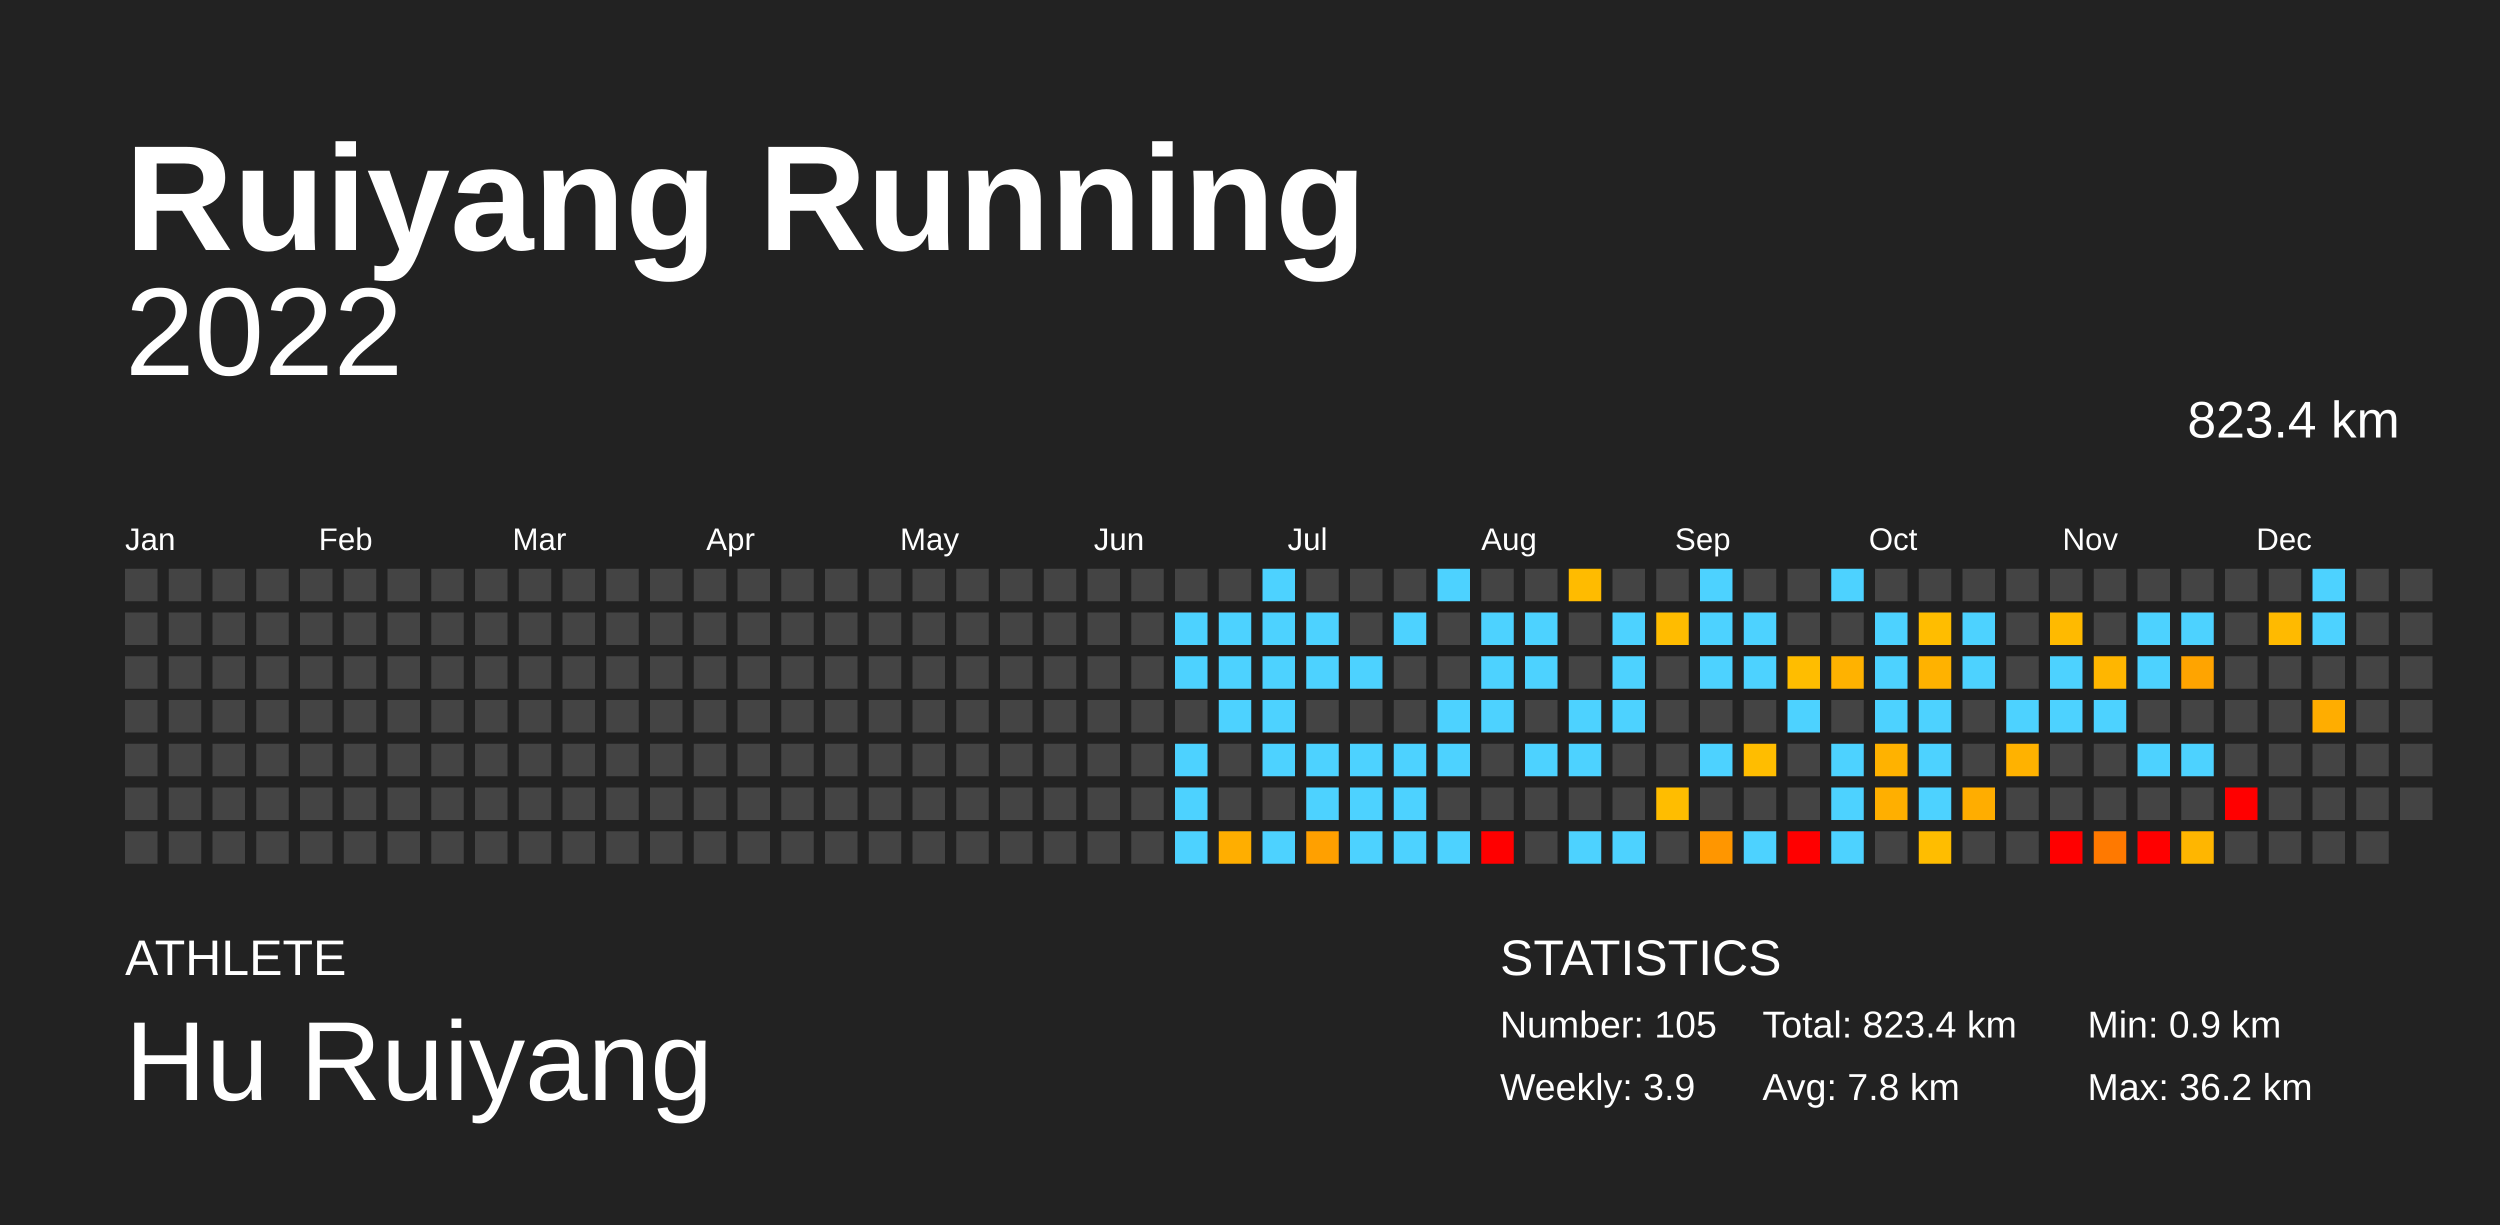
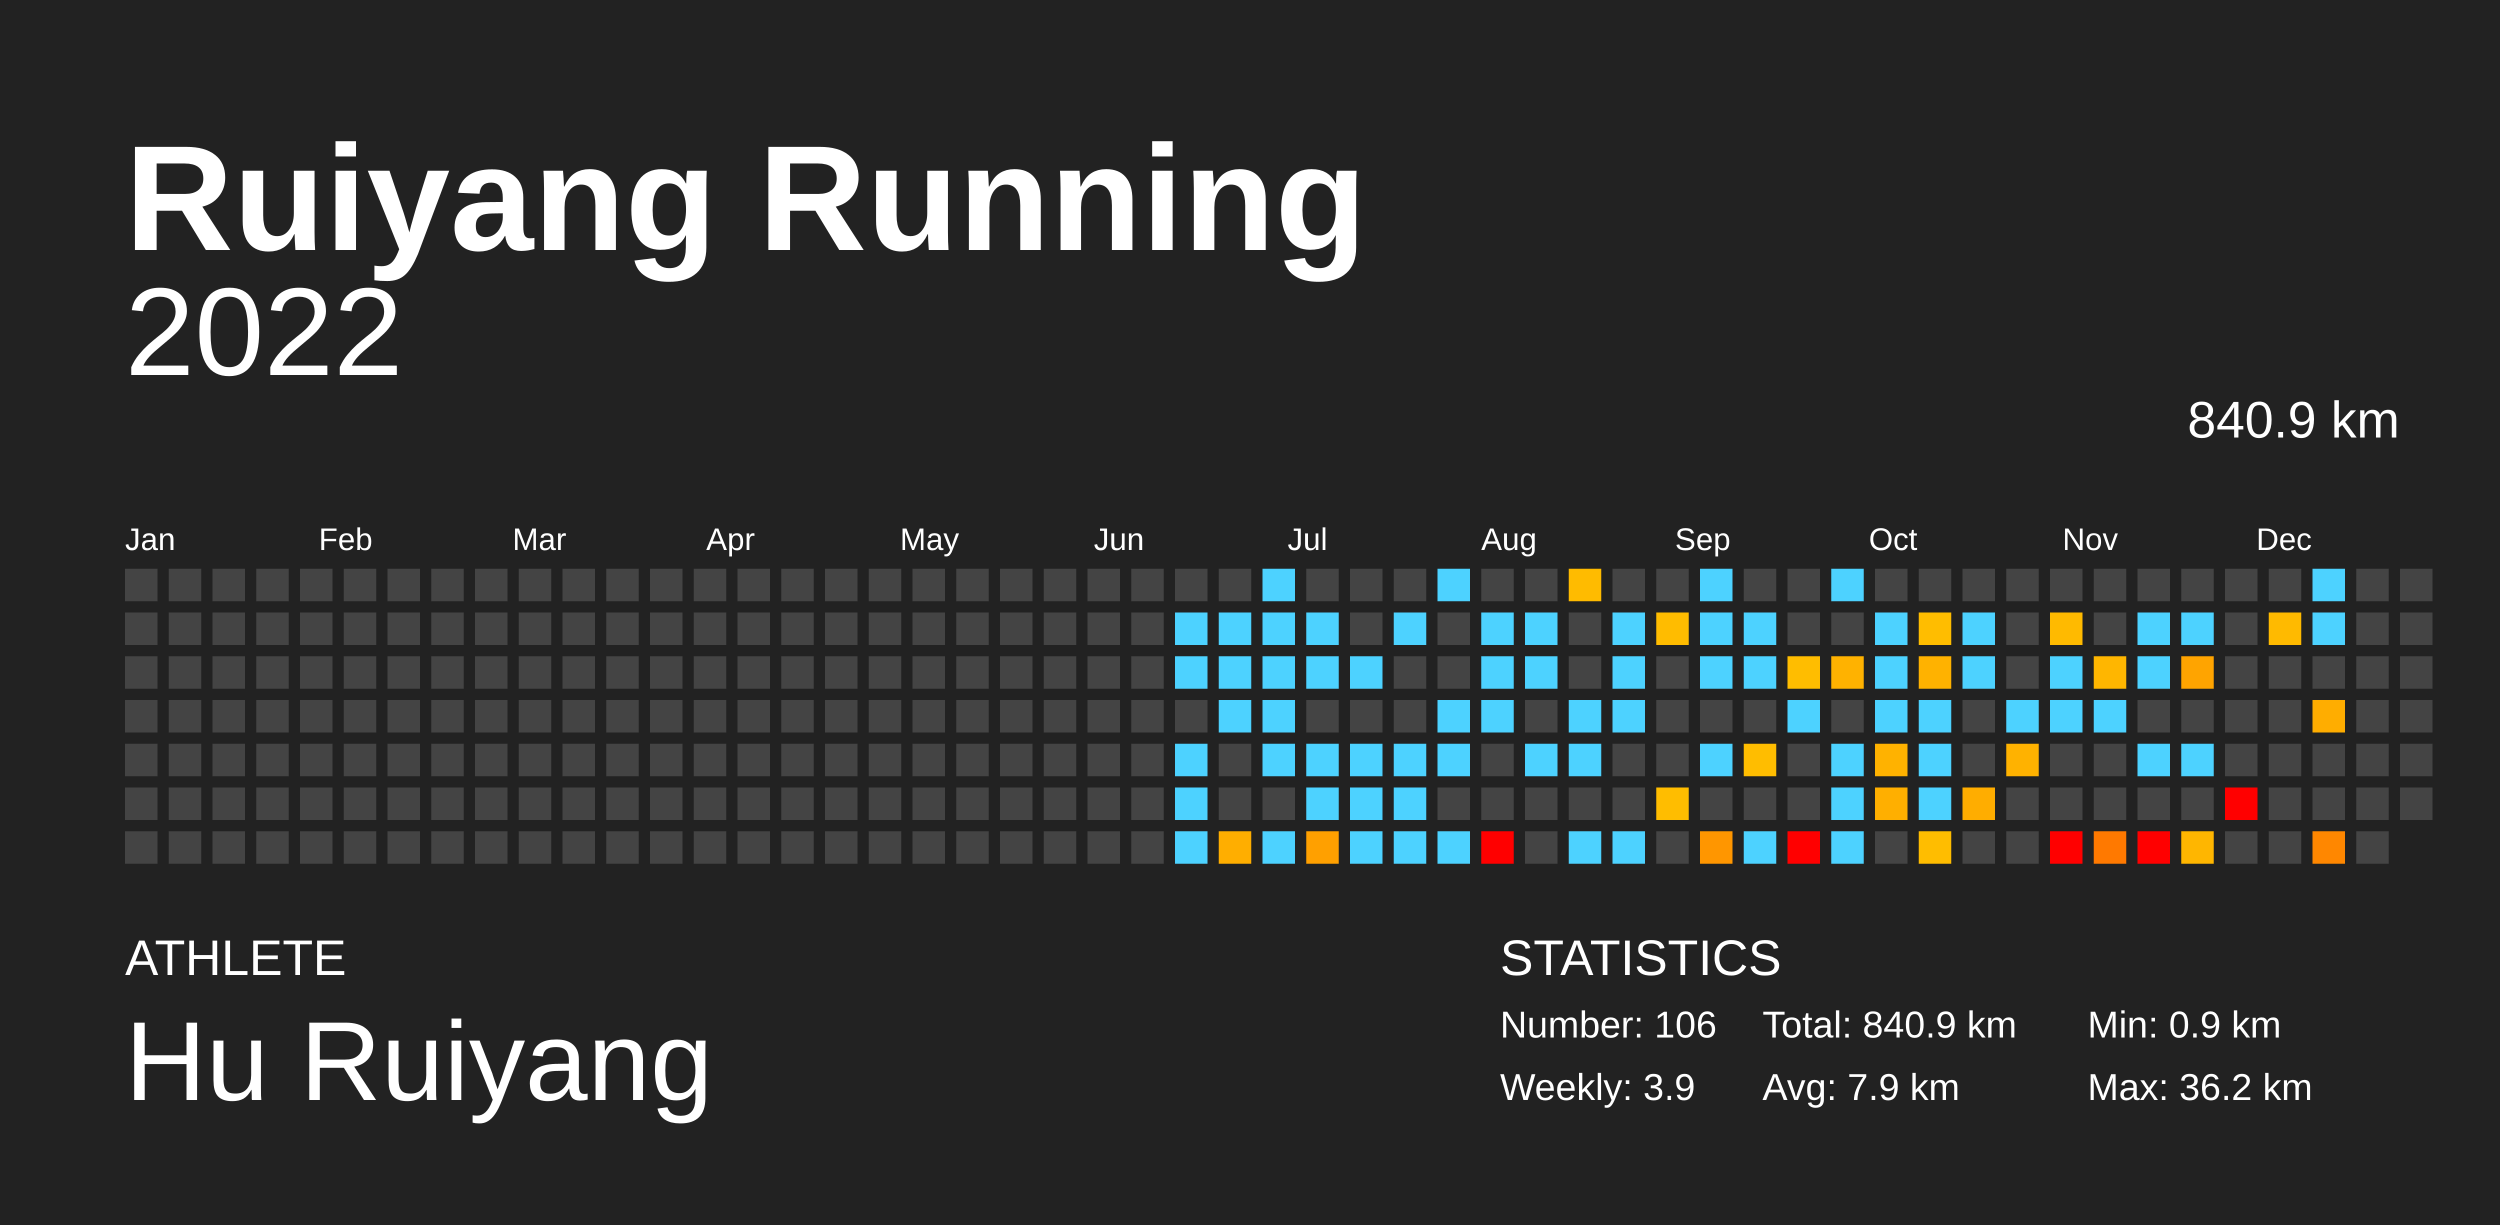
<svg xmlns="http://www.w3.org/2000/svg" baseProfile="full" height="98mm" version="1.1" viewBox="0,0,200,98" width="200mm">
  <defs />
  <rect fill="#222222" height="98" width="200" x="0" y="0" />
  <text fill="#FFFFFF" style="font-size:12px; font-family:Arial; font-weight:bold;" x="10" y="20">Ruiyang Running</text>
  <text fill="#FFFFFF" style="font-size:4px; font-family:Arial" x="10" y="78">ATHLETE</text>
  <text fill="#FFFFFF" style="font-size:9px; font-family:Arial" x="10" y="88">Hu Ruiyang</text>
  <text fill="#FFFFFF" style="font-size:4px; font-family:Arial" x="120" y="78">STATISTICS</text>
-   <text fill="#FFFFFF" style="font-size:3px; font-family:Arial" x="120" y="83">Number: 105</text>
+   <text fill="#FFFFFF" style="font-size:3px; font-family:Arial" x="120" y="83">Number: 106</text>
  <text fill="#FFFFFF" style="font-size:3px; font-family:Arial" x="120" y="88">Weekly: 3.9</text>
-   <text fill="#FFFFFF" style="font-size:3px; font-family:Arial" x="141" y="83">Total: 823.4 km</text>
-   <text fill="#FFFFFF" style="font-size:3px; font-family:Arial" x="141" y="88">Avg: 7.8 km</text>
+   <text fill="#FFFFFF" style="font-size:3px; font-family:Arial" x="141" y="83">Total: 840.9 km</text>
+   <text fill="#FFFFFF" style="font-size:3px; font-family:Arial" x="141" y="88">Avg: 7.9 km</text>
  <text fill="#FFFFFF" style="font-size:3px; font-family:Arial" x="167" y="83">Min: 0.9 km</text>
  <text fill="#FFFFFF" style="font-size:3px; font-family:Arial" x="167" y="88">Max: 36.2 km</text>
  <text alignment-baseline="hanging" fill="#FFFFFF" style="font-size:10.0px; font-family:Arial;" x="10" y="30">2022</text>
-   <text alignment-baseline="hanging" fill="#FFFFFF" style="font-size:4.125px; font-family:Arial;" x="175" y="35">823.4 km</text>
+   <text alignment-baseline="hanging" fill="#FFFFFF" style="font-size:4.125px; font-family:Arial;" x="175" y="35">840.9 km</text>
  <text fill="#FFFFFF" style="font-size:2.5px; font-family:Arial" x="10.0" y="44">Jan</text>
  <text fill="#FFFFFF" style="font-size:2.5px; font-family:Arial" x="25.5" y="44">Feb</text>
  <text fill="#FFFFFF" style="font-size:2.5px; font-family:Arial" x="41.0" y="44">Mar</text>
  <text fill="#FFFFFF" style="font-size:2.5px; font-family:Arial" x="56.5" y="44">Apr</text>
  <text fill="#FFFFFF" style="font-size:2.5px; font-family:Arial" x="72.0" y="44">May</text>
  <text fill="#FFFFFF" style="font-size:2.5px; font-family:Arial" x="87.5" y="44">Jun</text>
  <text fill="#FFFFFF" style="font-size:2.5px; font-family:Arial" x="103.0" y="44">Jul</text>
  <text fill="#FFFFFF" style="font-size:2.5px; font-family:Arial" x="118.5" y="44">Aug</text>
  <text fill="#FFFFFF" style="font-size:2.5px; font-family:Arial" x="134.0" y="44">Sep</text>
  <text fill="#FFFFFF" style="font-size:2.5px; font-family:Arial" x="149.5" y="44">Oct</text>
  <text fill="#FFFFFF" style="font-size:2.5px; font-family:Arial" x="165.0" y="44">Nov</text>
  <text fill="#FFFFFF" style="font-size:2.5px; font-family:Arial" x="180.5" y="44">Dec</text>
  <rect fill="#444444" height="2.6" width="2.6" x="10.0" y="45.5" />
  <rect fill="#444444" height="2.6" width="2.6" x="10.0" y="49.0" />
  <rect fill="#444444" height="2.6" width="2.6" x="10.0" y="52.5" />
  <rect fill="#444444" height="2.6" width="2.6" x="10.0" y="56.0" />
  <rect fill="#444444" height="2.6" width="2.6" x="10.0" y="59.5" />
  <rect fill="#444444" height="2.6" width="2.6" x="10.0" y="63.0" />
  <rect fill="#444444" height="2.6" width="2.6" x="10.0" y="66.5" />
  <rect fill="#444444" height="2.6" width="2.6" x="13.5" y="45.5" />
  <rect fill="#444444" height="2.6" width="2.6" x="13.5" y="49.0" />
  <rect fill="#444444" height="2.6" width="2.6" x="13.5" y="52.5" />
  <rect fill="#444444" height="2.6" width="2.6" x="13.5" y="56.0" />
  <rect fill="#444444" height="2.6" width="2.6" x="13.5" y="59.5" />
  <rect fill="#444444" height="2.6" width="2.6" x="13.5" y="63.0" />
  <rect fill="#444444" height="2.6" width="2.6" x="13.5" y="66.5" />
  <rect fill="#444444" height="2.6" width="2.6" x="17.0" y="45.5" />
  <rect fill="#444444" height="2.6" width="2.6" x="17.0" y="49.0" />
  <rect fill="#444444" height="2.6" width="2.6" x="17.0" y="52.5" />
  <rect fill="#444444" height="2.6" width="2.6" x="17.0" y="56.0" />
  <rect fill="#444444" height="2.6" width="2.6" x="17.0" y="59.5" />
  <rect fill="#444444" height="2.6" width="2.6" x="17.0" y="63.0" />
  <rect fill="#444444" height="2.6" width="2.6" x="17.0" y="66.5" />
  <rect fill="#444444" height="2.6" width="2.6" x="20.5" y="45.5" />
  <rect fill="#444444" height="2.6" width="2.6" x="20.5" y="49.0" />
  <rect fill="#444444" height="2.6" width="2.6" x="20.5" y="52.5" />
  <rect fill="#444444" height="2.6" width="2.6" x="20.5" y="56.0" />
  <rect fill="#444444" height="2.6" width="2.6" x="20.5" y="59.5" />
  <rect fill="#444444" height="2.6" width="2.6" x="20.5" y="63.0" />
  <rect fill="#444444" height="2.6" width="2.6" x="20.5" y="66.5" />
  <rect fill="#444444" height="2.6" width="2.6" x="24.0" y="45.5" />
  <rect fill="#444444" height="2.6" width="2.6" x="24.0" y="49.0" />
  <rect fill="#444444" height="2.6" width="2.6" x="24.0" y="52.5" />
  <rect fill="#444444" height="2.6" width="2.6" x="24.0" y="56.0" />
  <rect fill="#444444" height="2.6" width="2.6" x="24.0" y="59.5" />
  <rect fill="#444444" height="2.6" width="2.6" x="24.0" y="63.0" />
  <rect fill="#444444" height="2.6" width="2.6" x="24.0" y="66.5" />
  <rect fill="#444444" height="2.6" width="2.6" x="27.5" y="45.5" />
  <rect fill="#444444" height="2.6" width="2.6" x="27.5" y="49.0" />
  <rect fill="#444444" height="2.6" width="2.6" x="27.5" y="52.5" />
  <rect fill="#444444" height="2.6" width="2.6" x="27.5" y="56.0" />
  <rect fill="#444444" height="2.6" width="2.6" x="27.5" y="59.5" />
  <rect fill="#444444" height="2.6" width="2.6" x="27.5" y="63.0" />
  <rect fill="#444444" height="2.6" width="2.6" x="27.5" y="66.5" />
  <rect fill="#444444" height="2.6" width="2.6" x="31.0" y="45.5" />
  <rect fill="#444444" height="2.6" width="2.6" x="31.0" y="49.0" />
  <rect fill="#444444" height="2.6" width="2.6" x="31.0" y="52.5" />
  <rect fill="#444444" height="2.6" width="2.6" x="31.0" y="56.0" />
  <rect fill="#444444" height="2.6" width="2.6" x="31.0" y="59.5" />
  <rect fill="#444444" height="2.6" width="2.6" x="31.0" y="63.0" />
  <rect fill="#444444" height="2.6" width="2.6" x="31.0" y="66.5" />
  <rect fill="#444444" height="2.6" width="2.6" x="34.5" y="45.5" />
  <rect fill="#444444" height="2.6" width="2.6" x="34.5" y="49.0" />
  <rect fill="#444444" height="2.6" width="2.6" x="34.5" y="52.5" />
  <rect fill="#444444" height="2.6" width="2.6" x="34.5" y="56.0" />
  <rect fill="#444444" height="2.6" width="2.6" x="34.5" y="59.5" />
  <rect fill="#444444" height="2.6" width="2.6" x="34.5" y="63.0" />
  <rect fill="#444444" height="2.6" width="2.6" x="34.5" y="66.5" />
  <rect fill="#444444" height="2.6" width="2.6" x="38.0" y="45.5" />
  <rect fill="#444444" height="2.6" width="2.6" x="38.0" y="49.0" />
  <rect fill="#444444" height="2.6" width="2.6" x="38.0" y="52.5" />
  <rect fill="#444444" height="2.6" width="2.6" x="38.0" y="56.0" />
  <rect fill="#444444" height="2.6" width="2.6" x="38.0" y="59.5" />
  <rect fill="#444444" height="2.6" width="2.6" x="38.0" y="63.0" />
  <rect fill="#444444" height="2.6" width="2.6" x="38.0" y="66.5" />
  <rect fill="#444444" height="2.6" width="2.6" x="41.5" y="45.5" />
  <rect fill="#444444" height="2.6" width="2.6" x="41.5" y="49.0" />
  <rect fill="#444444" height="2.6" width="2.6" x="41.5" y="52.5" />
  <rect fill="#444444" height="2.6" width="2.6" x="41.5" y="56.0" />
  <rect fill="#444444" height="2.6" width="2.6" x="41.5" y="59.5" />
  <rect fill="#444444" height="2.6" width="2.6" x="41.5" y="63.0" />
  <rect fill="#444444" height="2.6" width="2.6" x="41.5" y="66.5" />
  <rect fill="#444444" height="2.6" width="2.6" x="45.0" y="45.5" />
  <rect fill="#444444" height="2.6" width="2.6" x="45.0" y="49.0" />
  <rect fill="#444444" height="2.6" width="2.6" x="45.0" y="52.5" />
  <rect fill="#444444" height="2.6" width="2.6" x="45.0" y="56.0" />
  <rect fill="#444444" height="2.6" width="2.6" x="45.0" y="59.5" />
  <rect fill="#444444" height="2.6" width="2.6" x="45.0" y="63.0" />
  <rect fill="#444444" height="2.6" width="2.6" x="45.0" y="66.5" />
  <rect fill="#444444" height="2.6" width="2.6" x="48.5" y="45.5" />
  <rect fill="#444444" height="2.6" width="2.6" x="48.5" y="49.0" />
  <rect fill="#444444" height="2.6" width="2.6" x="48.5" y="52.5" />
  <rect fill="#444444" height="2.6" width="2.6" x="48.5" y="56.0" />
  <rect fill="#444444" height="2.6" width="2.6" x="48.5" y="59.5" />
  <rect fill="#444444" height="2.6" width="2.6" x="48.5" y="63.0" />
  <rect fill="#444444" height="2.6" width="2.6" x="48.5" y="66.5" />
  <rect fill="#444444" height="2.6" width="2.6" x="52.0" y="45.5" />
  <rect fill="#444444" height="2.6" width="2.6" x="52.0" y="49.0" />
  <rect fill="#444444" height="2.6" width="2.6" x="52.0" y="52.5" />
  <rect fill="#444444" height="2.6" width="2.6" x="52.0" y="56.0" />
  <rect fill="#444444" height="2.6" width="2.6" x="52.0" y="59.5" />
  <rect fill="#444444" height="2.6" width="2.6" x="52.0" y="63.0" />
  <rect fill="#444444" height="2.6" width="2.6" x="52.0" y="66.5" />
  <rect fill="#444444" height="2.6" width="2.6" x="55.5" y="45.5" />
  <rect fill="#444444" height="2.6" width="2.6" x="55.5" y="49.0" />
  <rect fill="#444444" height="2.6" width="2.6" x="55.5" y="52.5" />
  <rect fill="#444444" height="2.6" width="2.6" x="55.5" y="56.0" />
  <rect fill="#444444" height="2.6" width="2.6" x="55.5" y="59.5" />
  <rect fill="#444444" height="2.6" width="2.6" x="55.5" y="63.0" />
  <rect fill="#444444" height="2.6" width="2.6" x="55.5" y="66.5" />
  <rect fill="#444444" height="2.6" width="2.6" x="59.0" y="45.5" />
  <rect fill="#444444" height="2.6" width="2.6" x="59.0" y="49.0" />
  <rect fill="#444444" height="2.6" width="2.6" x="59.0" y="52.5" />
  <rect fill="#444444" height="2.6" width="2.6" x="59.0" y="56.0" />
  <rect fill="#444444" height="2.6" width="2.6" x="59.0" y="59.5" />
  <rect fill="#444444" height="2.6" width="2.6" x="59.0" y="63.0" />
  <rect fill="#444444" height="2.6" width="2.6" x="59.0" y="66.5" />
  <rect fill="#444444" height="2.6" width="2.6" x="62.5" y="45.5" />
  <rect fill="#444444" height="2.6" width="2.6" x="62.5" y="49.0" />
  <rect fill="#444444" height="2.6" width="2.6" x="62.5" y="52.5" />
  <rect fill="#444444" height="2.6" width="2.6" x="62.5" y="56.0" />
  <rect fill="#444444" height="2.6" width="2.6" x="62.5" y="59.5" />
  <rect fill="#444444" height="2.6" width="2.6" x="62.5" y="63.0" />
  <rect fill="#444444" height="2.6" width="2.6" x="62.5" y="66.5" />
  <rect fill="#444444" height="2.6" width="2.6" x="66.0" y="45.5" />
  <rect fill="#444444" height="2.6" width="2.6" x="66.0" y="49.0" />
  <rect fill="#444444" height="2.6" width="2.6" x="66.0" y="52.5" />
  <rect fill="#444444" height="2.6" width="2.6" x="66.0" y="56.0" />
  <rect fill="#444444" height="2.6" width="2.6" x="66.0" y="59.5" />
  <rect fill="#444444" height="2.6" width="2.6" x="66.0" y="63.0" />
  <rect fill="#444444" height="2.6" width="2.6" x="66.0" y="66.5" />
  <rect fill="#444444" height="2.6" width="2.6" x="69.5" y="45.5" />
  <rect fill="#444444" height="2.6" width="2.6" x="69.5" y="49.0" />
  <rect fill="#444444" height="2.6" width="2.6" x="69.5" y="52.5" />
  <rect fill="#444444" height="2.6" width="2.6" x="69.5" y="56.0" />
  <rect fill="#444444" height="2.6" width="2.6" x="69.5" y="59.5" />
  <rect fill="#444444" height="2.6" width="2.6" x="69.5" y="63.0" />
  <rect fill="#444444" height="2.6" width="2.6" x="69.5" y="66.5" />
  <rect fill="#444444" height="2.6" width="2.6" x="73.0" y="45.5" />
  <rect fill="#444444" height="2.6" width="2.6" x="73.0" y="49.0" />
  <rect fill="#444444" height="2.6" width="2.6" x="73.0" y="52.5" />
  <rect fill="#444444" height="2.6" width="2.6" x="73.0" y="56.0" />
  <rect fill="#444444" height="2.6" width="2.6" x="73.0" y="59.5" />
  <rect fill="#444444" height="2.6" width="2.6" x="73.0" y="63.0" />
  <rect fill="#444444" height="2.6" width="2.6" x="73.0" y="66.5" />
  <rect fill="#444444" height="2.6" width="2.6" x="76.5" y="45.5" />
  <rect fill="#444444" height="2.6" width="2.6" x="76.5" y="49.0" />
  <rect fill="#444444" height="2.6" width="2.6" x="76.5" y="52.5" />
  <rect fill="#444444" height="2.6" width="2.6" x="76.5" y="56.0" />
  <rect fill="#444444" height="2.6" width="2.6" x="76.5" y="59.5" />
  <rect fill="#444444" height="2.6" width="2.6" x="76.5" y="63.0" />
  <rect fill="#444444" height="2.6" width="2.6" x="76.5" y="66.5" />
  <rect fill="#444444" height="2.6" width="2.6" x="80.0" y="45.5" />
  <rect fill="#444444" height="2.6" width="2.6" x="80.0" y="49.0" />
  <rect fill="#444444" height="2.6" width="2.6" x="80.0" y="52.5" />
  <rect fill="#444444" height="2.6" width="2.6" x="80.0" y="56.0" />
  <rect fill="#444444" height="2.6" width="2.6" x="80.0" y="59.5" />
  <rect fill="#444444" height="2.6" width="2.6" x="80.0" y="63.0" />
  <rect fill="#444444" height="2.6" width="2.6" x="80.0" y="66.5" />
  <rect fill="#444444" height="2.6" width="2.6" x="83.5" y="45.5" />
  <rect fill="#444444" height="2.6" width="2.6" x="83.5" y="49.0" />
  <rect fill="#444444" height="2.6" width="2.6" x="83.5" y="52.5" />
  <rect fill="#444444" height="2.6" width="2.6" x="83.5" y="56.0" />
  <rect fill="#444444" height="2.6" width="2.6" x="83.5" y="59.5" />
  <rect fill="#444444" height="2.6" width="2.6" x="83.5" y="63.0" />
  <rect fill="#444444" height="2.6" width="2.6" x="83.5" y="66.5" />
  <rect fill="#444444" height="2.6" width="2.6" x="87.0" y="45.5" />
  <rect fill="#444444" height="2.6" width="2.6" x="87.0" y="49.0" />
  <rect fill="#444444" height="2.6" width="2.6" x="87.0" y="52.5" />
  <rect fill="#444444" height="2.6" width="2.6" x="87.0" y="56.0" />
  <rect fill="#444444" height="2.6" width="2.6" x="87.0" y="59.5" />
  <rect fill="#444444" height="2.6" width="2.6" x="87.0" y="63.0" />
  <rect fill="#444444" height="2.6" width="2.6" x="87.0" y="66.5" />
  <rect fill="#444444" height="2.6" width="2.6" x="90.5" y="45.5" />
  <rect fill="#444444" height="2.6" width="2.6" x="90.5" y="49.0" />
  <rect fill="#444444" height="2.6" width="2.6" x="90.5" y="52.5" />
  <rect fill="#444444" height="2.6" width="2.6" x="90.5" y="56.0" />
  <rect fill="#444444" height="2.6" width="2.6" x="90.5" y="59.5" />
  <rect fill="#444444" height="2.6" width="2.6" x="90.5" y="63.0" />
  <rect fill="#444444" height="2.6" width="2.6" x="90.5" y="66.5" />
  <rect fill="#444444" height="2.6" width="2.6" x="94.0" y="45.5" />
  <rect fill="#4dd2ff" height="2.6" width="2.6" x="94.0" y="49.0" />
  <rect fill="#4dd2ff" height="2.6" width="2.6" x="94.0" y="52.5" />
  <rect fill="#444444" height="2.6" width="2.6" x="94.0" y="56.0" />
  <rect fill="#4dd2ff" height="2.6" width="2.6" x="94.0" y="59.5" />
  <rect fill="#4dd2ff" height="2.6" width="2.6" x="94.0" y="63.0" />
  <rect fill="#4dd2ff" height="2.6" width="2.6" x="94.0" y="66.5" />
  <rect fill="#444444" height="2.6" width="2.6" x="97.5" y="45.5" />
  <rect fill="#4dd2ff" height="2.6" width="2.6" x="97.5" y="49.0" />
  <rect fill="#4dd2ff" height="2.6" width="2.6" x="97.5" y="52.5" />
  <rect fill="#4dd2ff" height="2.6" width="2.6" x="97.5" y="56.0" />
  <rect fill="#444444" height="2.6" width="2.6" x="97.5" y="59.5" />
  <rect fill="#444444" height="2.6" width="2.6" x="97.5" y="63.0" />
  <rect fill="#ffae00" height="2.6" width="2.6" x="97.5" y="66.5" />
  <rect fill="#4dd2ff" height="2.6" width="2.6" x="101.0" y="45.5" />
  <rect fill="#4dd2ff" height="2.6" width="2.6" x="101.0" y="49.0" />
  <rect fill="#4dd2ff" height="2.6" width="2.6" x="101.0" y="52.5" />
  <rect fill="#4dd2ff" height="2.6" width="2.6" x="101.0" y="56.0" />
  <rect fill="#4dd2ff" height="2.6" width="2.6" x="101.0" y="59.5" />
  <rect fill="#444444" height="2.6" width="2.6" x="101.0" y="63.0" />
  <rect fill="#4dd2ff" height="2.6" width="2.6" x="101.0" y="66.5" />
  <rect fill="#444444" height="2.6" width="2.6" x="104.5" y="45.5" />
  <rect fill="#4dd2ff" height="2.6" width="2.6" x="104.5" y="49.0" />
  <rect fill="#4dd2ff" height="2.6" width="2.6" x="104.5" y="52.5" />
  <rect fill="#444444" height="2.6" width="2.6" x="104.5" y="56.0" />
  <rect fill="#4dd2ff" height="2.6" width="2.6" x="104.5" y="59.5" />
  <rect fill="#4dd2ff" height="2.6" width="2.6" x="104.5" y="63.0" />
  <rect fill="#ffa000" height="2.6" width="2.6" x="104.5" y="66.5" />
  <rect fill="#444444" height="2.6" width="2.6" x="108.0" y="45.5" />
  <rect fill="#444444" height="2.6" width="2.6" x="108.0" y="49.0" />
  <rect fill="#4dd2ff" height="2.6" width="2.6" x="108.0" y="52.5" />
  <rect fill="#444444" height="2.6" width="2.6" x="108.0" y="56.0" />
  <rect fill="#4dd2ff" height="2.6" width="2.6" x="108.0" y="59.5" />
  <rect fill="#4dd2ff" height="2.6" width="2.6" x="108.0" y="63.0" />
  <rect fill="#4dd2ff" height="2.6" width="2.6" x="108.0" y="66.5" />
  <rect fill="#444444" height="2.6" width="2.6" x="111.5" y="45.5" />
  <rect fill="#4dd2ff" height="2.6" width="2.6" x="111.5" y="49.0" />
  <rect fill="#444444" height="2.6" width="2.6" x="111.5" y="52.5" />
  <rect fill="#444444" height="2.6" width="2.6" x="111.5" y="56.0" />
  <rect fill="#4dd2ff" height="2.6" width="2.6" x="111.5" y="59.5" />
  <rect fill="#4dd2ff" height="2.6" width="2.6" x="111.5" y="63.0" />
  <rect fill="#4dd2ff" height="2.6" width="2.6" x="111.5" y="66.5" />
  <rect fill="#4dd2ff" height="2.6" width="2.6" x="115.0" y="45.5" />
  <rect fill="#444444" height="2.6" width="2.6" x="115.0" y="49.0" />
  <rect fill="#444444" height="2.6" width="2.6" x="115.0" y="52.5" />
  <rect fill="#4dd2ff" height="2.6" width="2.6" x="115.0" y="56.0" />
  <rect fill="#4dd2ff" height="2.6" width="2.6" x="115.0" y="59.5" />
  <rect fill="#444444" height="2.6" width="2.6" x="115.0" y="63.0" />
  <rect fill="#4dd2ff" height="2.6" width="2.6" x="115.0" y="66.5" />
  <rect fill="#444444" height="2.6" width="2.6" x="118.5" y="45.5" />
  <rect fill="#4dd2ff" height="2.6" width="2.6" x="118.5" y="49.0" />
  <rect fill="#4dd2ff" height="2.6" width="2.6" x="118.5" y="52.5" />
  <rect fill="#4dd2ff" height="2.6" width="2.6" x="118.5" y="56.0" />
  <rect fill="#444444" height="2.6" width="2.6" x="118.5" y="59.5" />
  <rect fill="#444444" height="2.6" width="2.6" x="118.5" y="63.0" />
  <rect fill="red" height="2.6" width="2.6" x="118.5" y="66.5" />
  <rect fill="#444444" height="2.6" width="2.6" x="122.0" y="45.5" />
  <rect fill="#4dd2ff" height="2.6" width="2.6" x="122.0" y="49.0" />
  <rect fill="#4dd2ff" height="2.6" width="2.6" x="122.0" y="52.5" />
  <rect fill="#444444" height="2.6" width="2.6" x="122.0" y="56.0" />
  <rect fill="#4dd2ff" height="2.6" width="2.6" x="122.0" y="59.5" />
  <rect fill="#444444" height="2.6" width="2.6" x="122.0" y="63.0" />
  <rect fill="#444444" height="2.6" width="2.6" x="122.0" y="66.5" />
  <rect fill="#ffbb00" height="2.6" width="2.6" x="125.5" y="45.5" />
  <rect fill="#444444" height="2.6" width="2.6" x="125.5" y="49.0" />
  <rect fill="#444444" height="2.6" width="2.6" x="125.5" y="52.5" />
  <rect fill="#4dd2ff" height="2.6" width="2.6" x="125.5" y="56.0" />
  <rect fill="#4dd2ff" height="2.6" width="2.6" x="125.5" y="59.5" />
  <rect fill="#444444" height="2.6" width="2.6" x="125.5" y="63.0" />
  <rect fill="#4dd2ff" height="2.6" width="2.6" x="125.5" y="66.5" />
  <rect fill="#444444" height="2.6" width="2.6" x="129.0" y="45.5" />
  <rect fill="#4dd2ff" height="2.6" width="2.6" x="129.0" y="49.0" />
  <rect fill="#4dd2ff" height="2.6" width="2.6" x="129.0" y="52.5" />
  <rect fill="#4dd2ff" height="2.6" width="2.6" x="129.0" y="56.0" />
  <rect fill="#444444" height="2.6" width="2.6" x="129.0" y="59.5" />
  <rect fill="#444444" height="2.6" width="2.6" x="129.0" y="63.0" />
  <rect fill="#4dd2ff" height="2.6" width="2.6" x="129.0" y="66.5" />
  <rect fill="#444444" height="2.6" width="2.6" x="132.5" y="45.5" />
  <rect fill="#ffbc00" height="2.6" width="2.6" x="132.5" y="49.0" />
  <rect fill="#444444" height="2.6" width="2.6" x="132.5" y="52.5" />
  <rect fill="#444444" height="2.6" width="2.6" x="132.5" y="56.0" />
  <rect fill="#444444" height="2.6" width="2.6" x="132.5" y="59.5" />
  <rect fill="#ffbd00" height="2.6" width="2.6" x="132.5" y="63.0" />
  <rect fill="#444444" height="2.6" width="2.6" x="132.5" y="66.5" />
  <rect fill="#4dd2ff" height="2.6" width="2.6" x="136.0" y="45.5" />
  <rect fill="#4dd2ff" height="2.6" width="2.6" x="136.0" y="49.0" />
  <rect fill="#4dd2ff" height="2.6" width="2.6" x="136.0" y="52.5" />
  <rect fill="#444444" height="2.6" width="2.6" x="136.0" y="56.0" />
  <rect fill="#4dd2ff" height="2.6" width="2.6" x="136.0" y="59.5" />
  <rect fill="#444444" height="2.6" width="2.6" x="136.0" y="63.0" />
  <rect fill="#ff9600" height="2.6" width="2.6" x="136.0" y="66.5" />
  <rect fill="#444444" height="2.6" width="2.6" x="139.5" y="45.5" />
  <rect fill="#4dd2ff" height="2.6" width="2.6" x="139.5" y="49.0" />
  <rect fill="#4dd2ff" height="2.6" width="2.6" x="139.5" y="52.5" />
  <rect fill="#444444" height="2.6" width="2.6" x="139.5" y="56.0" />
  <rect fill="#ffbd00" height="2.6" width="2.6" x="139.5" y="59.5" />
  <rect fill="#444444" height="2.6" width="2.6" x="139.5" y="63.0" />
  <rect fill="#4dd2ff" height="2.6" width="2.6" x="139.5" y="66.5" />
  <rect fill="#444444" height="2.6" width="2.6" x="143.0" y="45.5" />
  <rect fill="#444444" height="2.6" width="2.6" x="143.0" y="49.0" />
  <rect fill="#ffbd00" height="2.6" width="2.6" x="143.0" y="52.5" />
  <rect fill="#4dd2ff" height="2.6" width="2.6" x="143.0" y="56.0" />
  <rect fill="#444444" height="2.6" width="2.6" x="143.0" y="59.5" />
  <rect fill="#444444" height="2.6" width="2.6" x="143.0" y="63.0" />
  <rect fill="red" height="2.6" width="2.6" x="143.0" y="66.5" />
  <rect fill="#4dd2ff" height="2.6" width="2.6" x="146.5" y="45.5" />
  <rect fill="#444444" height="2.6" width="2.6" x="146.5" y="49.0" />
  <rect fill="#ffb200" height="2.6" width="2.6" x="146.5" y="52.5" />
  <rect fill="#444444" height="2.6" width="2.6" x="146.5" y="56.0" />
  <rect fill="#4dd2ff" height="2.6" width="2.6" x="146.5" y="59.5" />
  <rect fill="#4dd2ff" height="2.6" width="2.6" x="146.5" y="63.0" />
  <rect fill="#4dd2ff" height="2.6" width="2.6" x="146.5" y="66.5" />
  <rect fill="#444444" height="2.6" width="2.6" x="150.0" y="45.5" />
  <rect fill="#4dd2ff" height="2.6" width="2.6" x="150.0" y="49.0" />
  <rect fill="#4dd2ff" height="2.6" width="2.6" x="150.0" y="52.5" />
  <rect fill="#4dd2ff" height="2.6" width="2.6" x="150.0" y="56.0" />
  <rect fill="#ffb200" height="2.6" width="2.6" x="150.0" y="59.5" />
  <rect fill="#ffaf00" height="2.6" width="2.6" x="150.0" y="63.0" />
  <rect fill="#444444" height="2.6" width="2.6" x="150.0" y="66.5" />
  <rect fill="#444444" height="2.6" width="2.6" x="153.5" y="45.5" />
  <rect fill="#ffbd00" height="2.6" width="2.6" x="153.5" y="49.0" />
  <rect fill="#ffb200" height="2.6" width="2.6" x="153.5" y="52.5" />
  <rect fill="#4dd2ff" height="2.6" width="2.6" x="153.5" y="56.0" />
  <rect fill="#4dd2ff" height="2.6" width="2.6" x="153.5" y="59.5" />
  <rect fill="#4dd2ff" height="2.6" width="2.6" x="153.5" y="63.0" />
  <rect fill="#ffbd00" height="2.6" width="2.6" x="153.5" y="66.5" />
  <rect fill="#444444" height="2.6" width="2.6" x="157.0" y="45.5" />
  <rect fill="#4dd2ff" height="2.6" width="2.6" x="157.0" y="49.0" />
  <rect fill="#4dd2ff" height="2.6" width="2.6" x="157.0" y="52.5" />
  <rect fill="#444444" height="2.6" width="2.6" x="157.0" y="56.0" />
  <rect fill="#444444" height="2.6" width="2.6" x="157.0" y="59.5" />
  <rect fill="#ffad00" height="2.6" width="2.6" x="157.0" y="63.0" />
  <rect fill="#444444" height="2.6" width="2.6" x="157.0" y="66.5" />
  <rect fill="#444444" height="2.6" width="2.6" x="160.5" y="45.5" />
  <rect fill="#444444" height="2.6" width="2.6" x="160.5" y="49.0" />
  <rect fill="#444444" height="2.6" width="2.6" x="160.5" y="52.5" />
  <rect fill="#4dd2ff" height="2.6" width="2.6" x="160.5" y="56.0" />
  <rect fill="#ffb200" height="2.6" width="2.6" x="160.5" y="59.5" />
  <rect fill="#444444" height="2.6" width="2.6" x="160.5" y="63.0" />
  <rect fill="#444444" height="2.6" width="2.6" x="160.5" y="66.5" />
  <rect fill="#444444" height="2.6" width="2.6" x="164.0" y="45.5" />
  <rect fill="#ffba00" height="2.6" width="2.6" x="164.0" y="49.0" />
  <rect fill="#4dd2ff" height="2.6" width="2.6" x="164.0" y="52.5" />
  <rect fill="#4dd2ff" height="2.6" width="2.6" x="164.0" y="56.0" />
  <rect fill="#444444" height="2.6" width="2.6" x="164.0" y="59.5" />
  <rect fill="#444444" height="2.6" width="2.6" x="164.0" y="63.0" />
  <rect fill="red" height="2.6" width="2.6" x="164.0" y="66.5" />
  <rect fill="#444444" height="2.6" width="2.6" x="167.5" y="45.5" />
  <rect fill="#444444" height="2.6" width="2.6" x="167.5" y="49.0" />
  <rect fill="#ffb600" height="2.6" width="2.6" x="167.5" y="52.5" />
  <rect fill="#4dd2ff" height="2.6" width="2.6" x="167.5" y="56.0" />
  <rect fill="#444444" height="2.6" width="2.6" x="167.5" y="59.5" />
  <rect fill="#444444" height="2.6" width="2.6" x="167.5" y="63.0" />
  <rect fill="#ff7900" height="2.6" width="2.6" x="167.5" y="66.5" />
  <rect fill="#444444" height="2.6" width="2.6" x="171.0" y="45.5" />
  <rect fill="#4dd2ff" height="2.6" width="2.6" x="171.0" y="49.0" />
  <rect fill="#4dd2ff" height="2.6" width="2.6" x="171.0" y="52.5" />
  <rect fill="#444444" height="2.6" width="2.6" x="171.0" y="56.0" />
  <rect fill="#4dd2ff" height="2.6" width="2.6" x="171.0" y="59.5" />
  <rect fill="#444444" height="2.6" width="2.6" x="171.0" y="63.0" />
  <rect fill="red" height="2.6" width="2.6" x="171.0" y="66.5" />
  <rect fill="#444444" height="2.6" width="2.6" x="174.5" y="45.5" />
  <rect fill="#4dd2ff" height="2.6" width="2.6" x="174.5" y="49.0" />
  <rect fill="#ffa400" height="2.6" width="2.6" x="174.5" y="52.5" />
  <rect fill="#444444" height="2.6" width="2.6" x="174.5" y="56.0" />
  <rect fill="#4dd2ff" height="2.6" width="2.6" x="174.5" y="59.5" />
  <rect fill="#444444" height="2.6" width="2.6" x="174.5" y="63.0" />
  <rect fill="#ffb600" height="2.6" width="2.6" x="174.5" y="66.5" />
  <rect fill="#444444" height="2.6" width="2.6" x="178.0" y="45.5" />
  <rect fill="#444444" height="2.6" width="2.6" x="178.0" y="49.0" />
  <rect fill="#444444" height="2.6" width="2.6" x="178.0" y="52.5" />
  <rect fill="#444444" height="2.6" width="2.6" x="178.0" y="56.0" />
  <rect fill="#444444" height="2.6" width="2.6" x="178.0" y="59.5" />
  <rect fill="red" height="2.6" width="2.6" x="178.0" y="63.0" />
  <rect fill="#444444" height="2.6" width="2.6" x="178.0" y="66.5" />
  <rect fill="#444444" height="2.6" width="2.6" x="181.5" y="45.5" />
  <rect fill="#ffba00" height="2.6" width="2.6" x="181.5" y="49.0" />
  <rect fill="#444444" height="2.6" width="2.6" x="181.5" y="52.5" />
  <rect fill="#444444" height="2.6" width="2.6" x="181.5" y="56.0" />
  <rect fill="#444444" height="2.6" width="2.6" x="181.5" y="59.5" />
  <rect fill="#444444" height="2.6" width="2.6" x="181.5" y="63.0" />
  <rect fill="#444444" height="2.6" width="2.6" x="181.5" y="66.5" />
  <rect fill="#4dd2ff" height="2.6" width="2.6" x="185.0" y="45.5" />
  <rect fill="#4dd2ff" height="2.6" width="2.6" x="185.0" y="49.0" />
  <rect fill="#444444" height="2.6" width="2.6" x="185.0" y="52.5" />
  <rect fill="#ffad00" height="2.6" width="2.6" x="185.0" y="56.0" />
  <rect fill="#444444" height="2.6" width="2.6" x="185.0" y="59.5" />
  <rect fill="#444444" height="2.6" width="2.6" x="185.0" y="63.0" />
-   <rect fill="#444444" height="2.6" width="2.6" x="185.0" y="66.5" />
+   <rect fill="#ff8700" height="2.6" width="2.6" x="185.0" y="66.5" />
  <rect fill="#444444" height="2.6" width="2.6" x="188.5" y="45.5" />
  <rect fill="#444444" height="2.6" width="2.6" x="188.5" y="49.0" />
  <rect fill="#444444" height="2.6" width="2.6" x="188.5" y="52.5" />
  <rect fill="#444444" height="2.6" width="2.6" x="188.5" y="56.0" />
  <rect fill="#444444" height="2.6" width="2.6" x="188.5" y="59.5" />
  <rect fill="#444444" height="2.6" width="2.6" x="188.5" y="63.0" />
  <rect fill="#444444" height="2.6" width="2.6" x="188.5" y="66.5" />
  <rect fill="#444444" height="2.6" width="2.6" x="192.0" y="45.5" />
  <rect fill="#444444" height="2.6" width="2.6" x="192.0" y="49.0" />
  <rect fill="#444444" height="2.6" width="2.6" x="192.0" y="52.5" />
  <rect fill="#444444" height="2.6" width="2.6" x="192.0" y="56.0" />
  <rect fill="#444444" height="2.6" width="2.6" x="192.0" y="59.5" />
  <rect fill="#444444" height="2.6" width="2.6" x="192.0" y="63.0" />
</svg>
